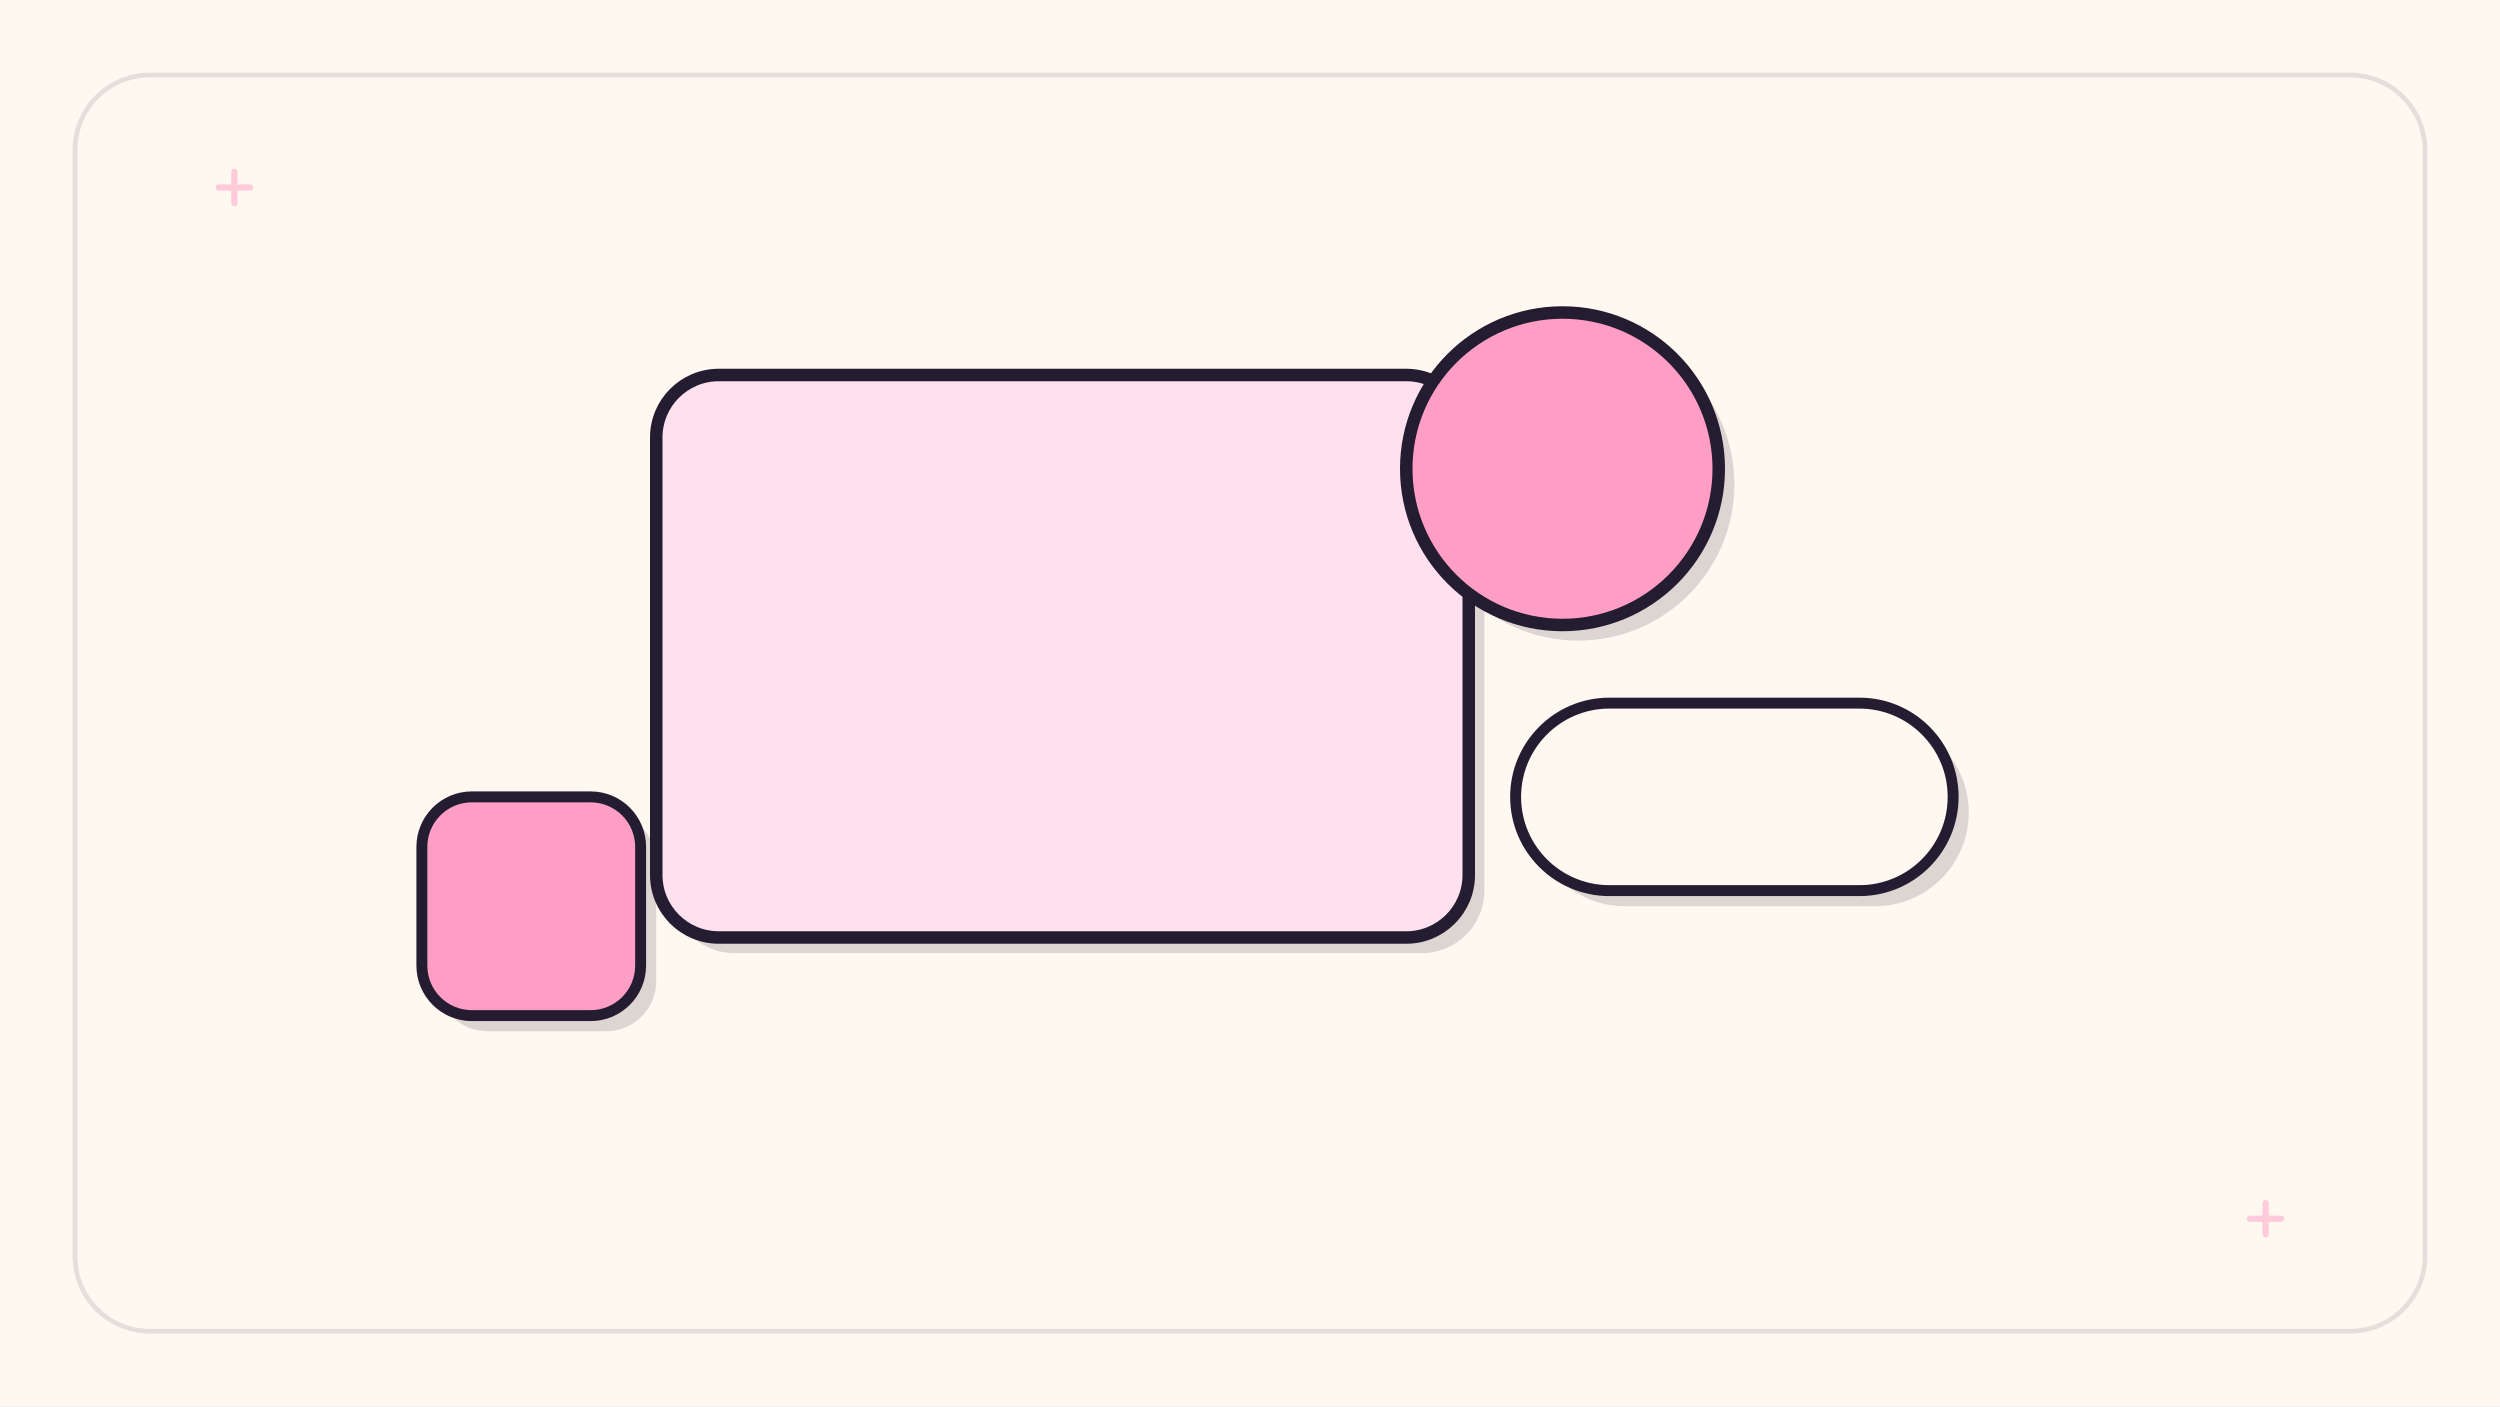
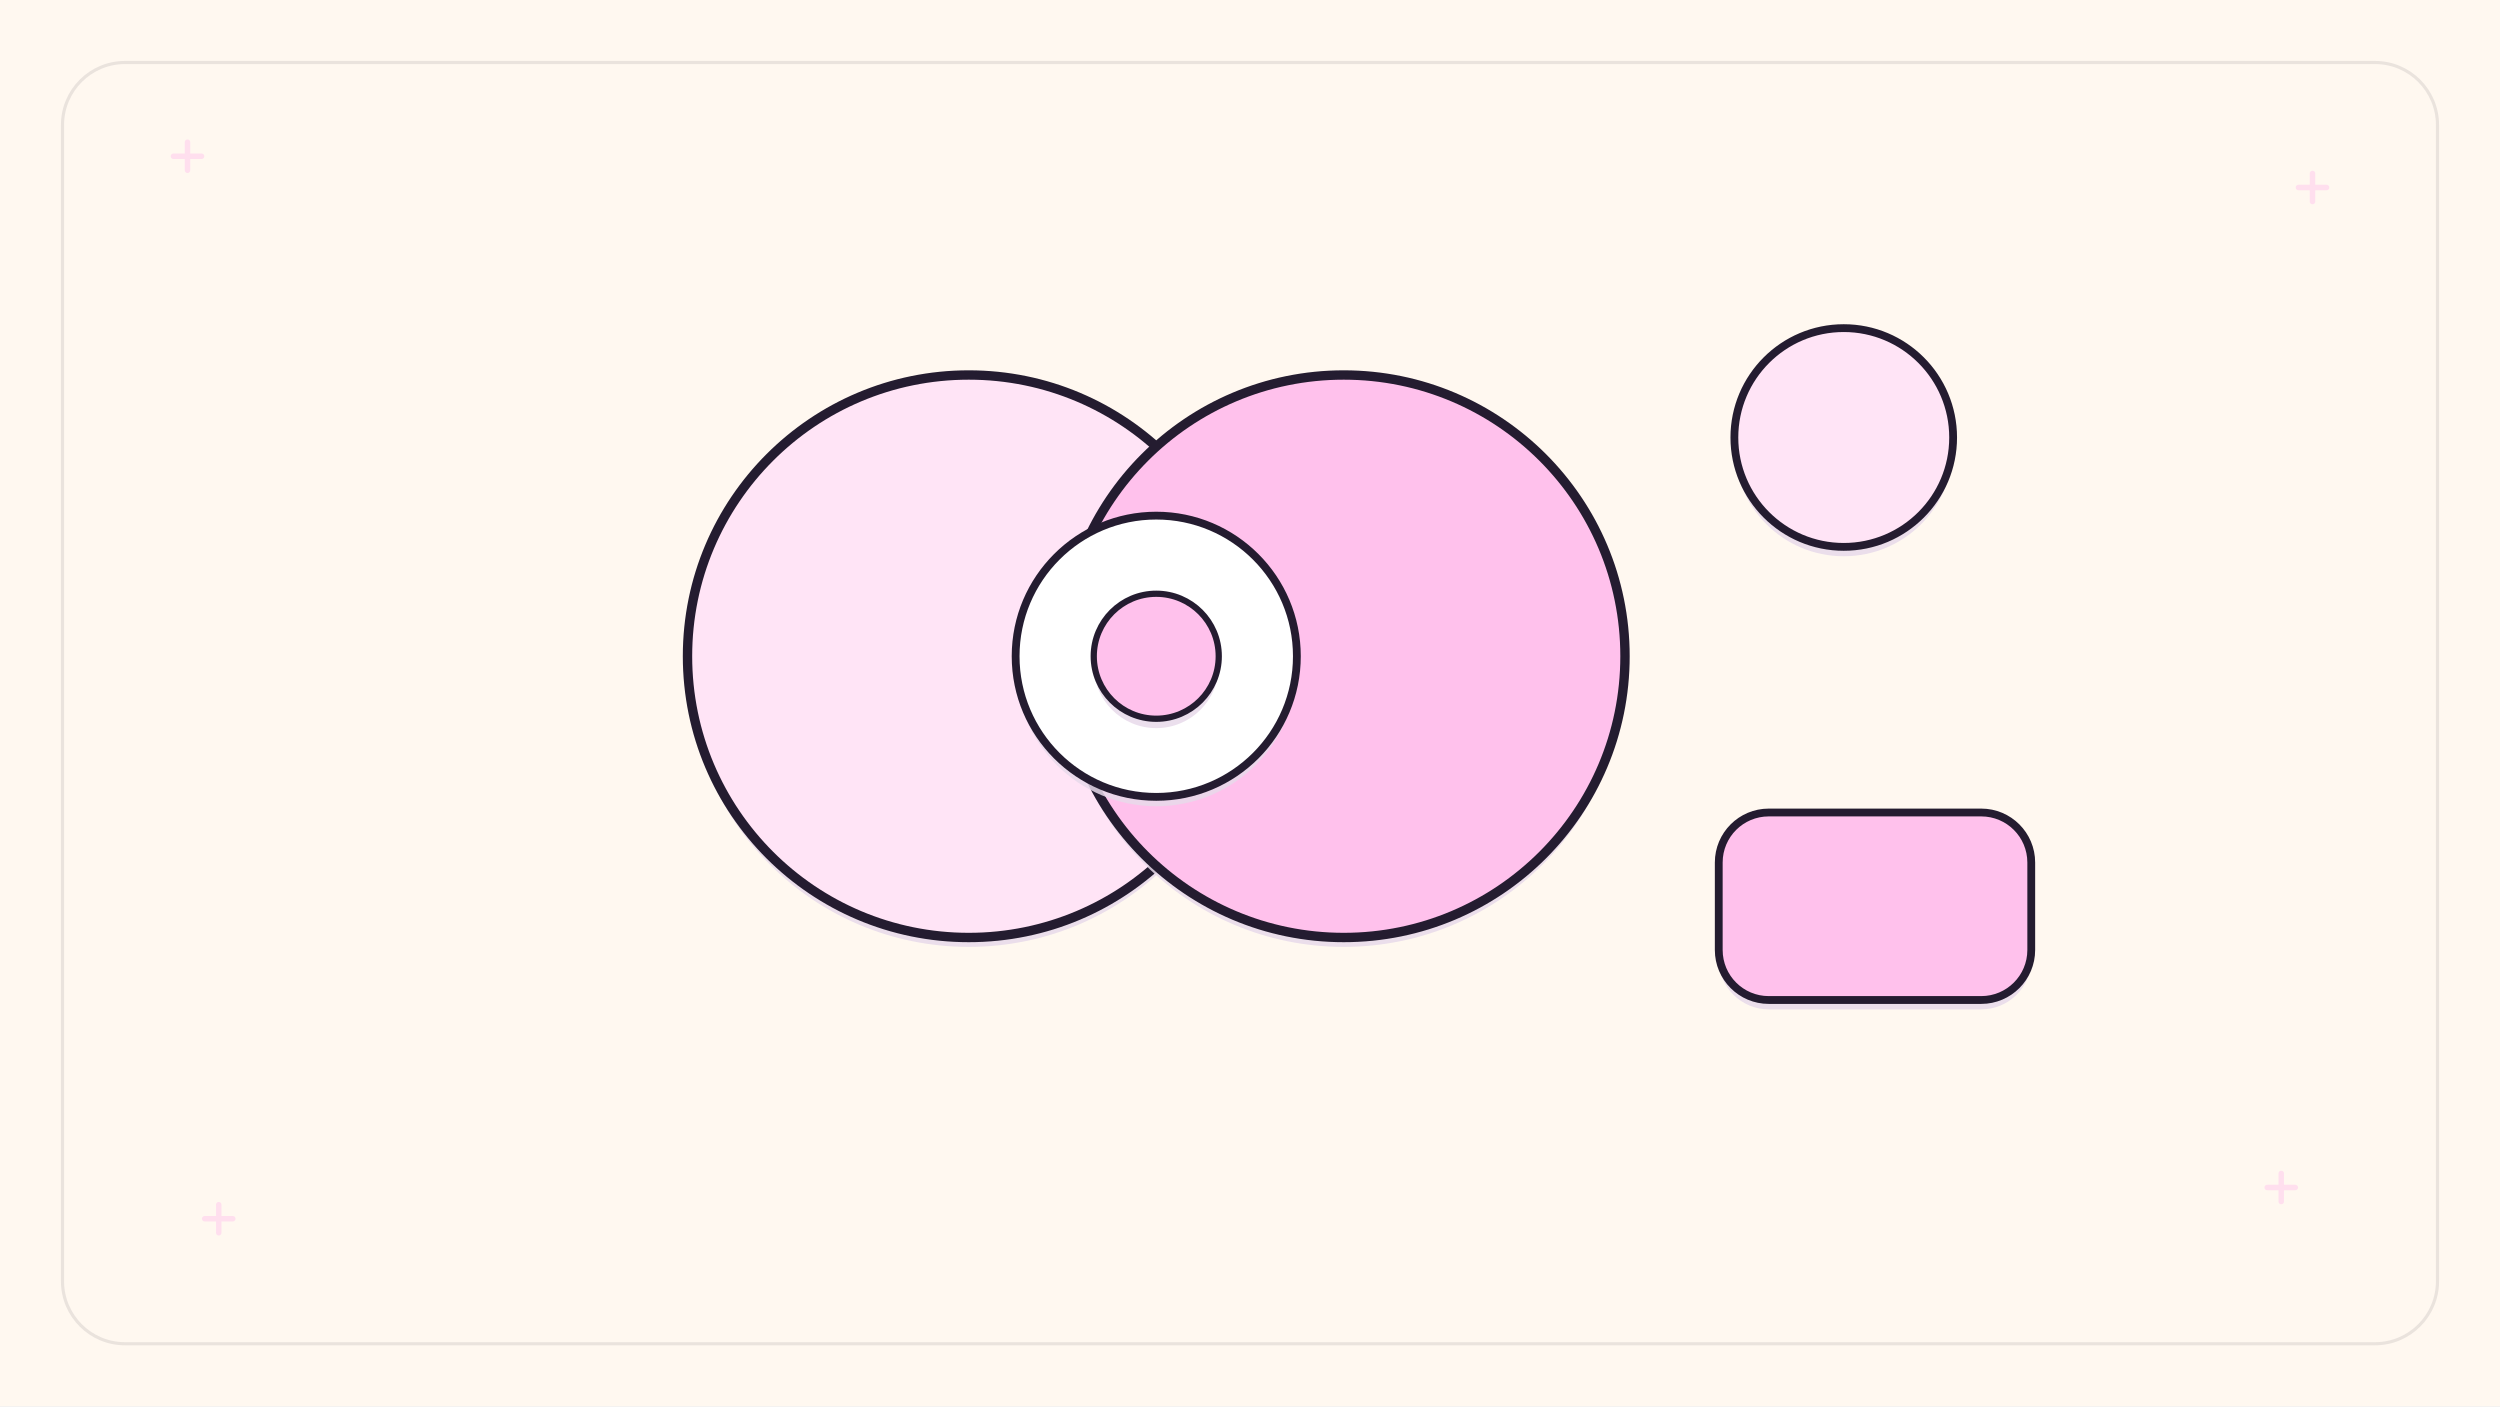
<svg xmlns="http://www.w3.org/2000/svg" viewBox="0 0 1600 900" width="1600" height="900" role="img" aria-label="Generated cover art (image motif). Not a photo.">
  <rect width="1600" height="900" fill="#fff8f0" />
-   <rect x="48" y="48" width="1504" height="804" rx="48" fill="none" stroke="#241c30" stroke-width="3" opacity=".12" />
-   <rect x="430" y="250" width="520" height="360" rx="40" fill="#241c30" opacity=".16" />
-   <rect x="420" y="240" width="520" height="360" rx="40" fill="#ffe0ee" stroke="#241c30" stroke-width="8" />
-   <circle cx="1010" cy="310" r="100" fill="#241c30" opacity=".16" />
-   <circle cx="1000" cy="300" r="100" fill="#ff9ec4" stroke="#241c30" stroke-width="8" />
-   <rect x="980" y="460" width="280" height="120" rx="60" fill="#241c30" opacity=".16" />
-   <rect x="970" y="450" width="280" height="120" rx="60" fill="#fff8f0" stroke="#241c30" stroke-width="7" />
-   <rect x="280" y="520" width="140" height="140" rx="32" fill="#241c30" opacity=".16" />
-   <rect x="270" y="510" width="140" height="140" rx="32" fill="#ff9ec4" stroke="#241c30" stroke-width="7" />
-   <g stroke="#ff9ec4" stroke-width="4" stroke-linecap="round" opacity=".5">
-     <line x1="140" y1="120" x2="160" y2="120" />
-     <line x1="150" y1="110" x2="150" y2="130" />
-     <line x1="1440" y1="780" x2="1460" y2="780" />
-     <line x1="1450" y1="770" x2="1450" y2="790" />
+   <rect x="40" y="40" width="1520" height="820" rx="40" fill="none" stroke="#241c30" stroke-width="2" opacity="0.1" />
+   <circle cx="620" cy="426" r="180" fill="#e7d9ea" opacity="0.85" />
+   <circle cx="620" cy="420" r="180" fill="#ffe4f6" stroke="#241c30" stroke-width="6" />
+   <circle cx="860" cy="426" r="180" fill="#e7d9ea" opacity="0.85" />
+   <circle cx="860" cy="420" r="180" fill="#ffc1ec" stroke="#241c30" stroke-width="6" />
+   <circle cx="740" cy="426" r="90" fill="#e7d9ea" opacity="0.85" />
+   <circle cx="740" cy="420" r="90" fill="#ffffff" stroke="#241c30" stroke-width="5" />
+   <circle cx="740" cy="426" r="40" fill="#e7d9ea" opacity="0.85" />
+   <circle cx="740" cy="420" r="40" fill="#ffc1ec" stroke="#241c30" stroke-width="4" />
+   <circle cx="1180" cy="286" r="70" fill="#e7d9ea" opacity="0.85" />
+   <circle cx="1180" cy="280" r="70" fill="#ffe4f6" stroke="#241c30" stroke-width="5" />
+   <rect x="1100" y="526" width="200" height="120" rx="32" fill="#e7d9ea" opacity="0.85" />
+   <rect x="1100" y="520" width="200" height="120" rx="32" fill="#ffc1ec" stroke="#241c30" stroke-width="5" />
+   <g stroke="#ffc1ec" stroke-width="3.5" stroke-linecap="round" opacity="0.45">
+     <line x1="111" y1="100" x2="129" y2="100" />
+     <line x1="120" y1="91" x2="120" y2="109" />
+   </g>
+   <g stroke="#ffc1ec" stroke-width="3.5" stroke-linecap="round" opacity="0.45">
+     <line x1="1471" y1="120" x2="1489" y2="120" />
+     <line x1="1480" y1="111" x2="1480" y2="129" />
+   </g>
+   <g stroke="#ffc1ec" stroke-width="3.5" stroke-linecap="round" opacity="0.45">
+     <line x1="131" y1="780" x2="149" y2="780" />
+     <line x1="140" y1="771" x2="140" y2="789" />
+   </g>
+   <g stroke="#ffc1ec" stroke-width="3.5" stroke-linecap="round" opacity="0.45">
+     <line x1="1451" y1="760" x2="1469" y2="760" />
+     <line x1="1460" y1="751" x2="1460" y2="769" />
  </g>
</svg>
